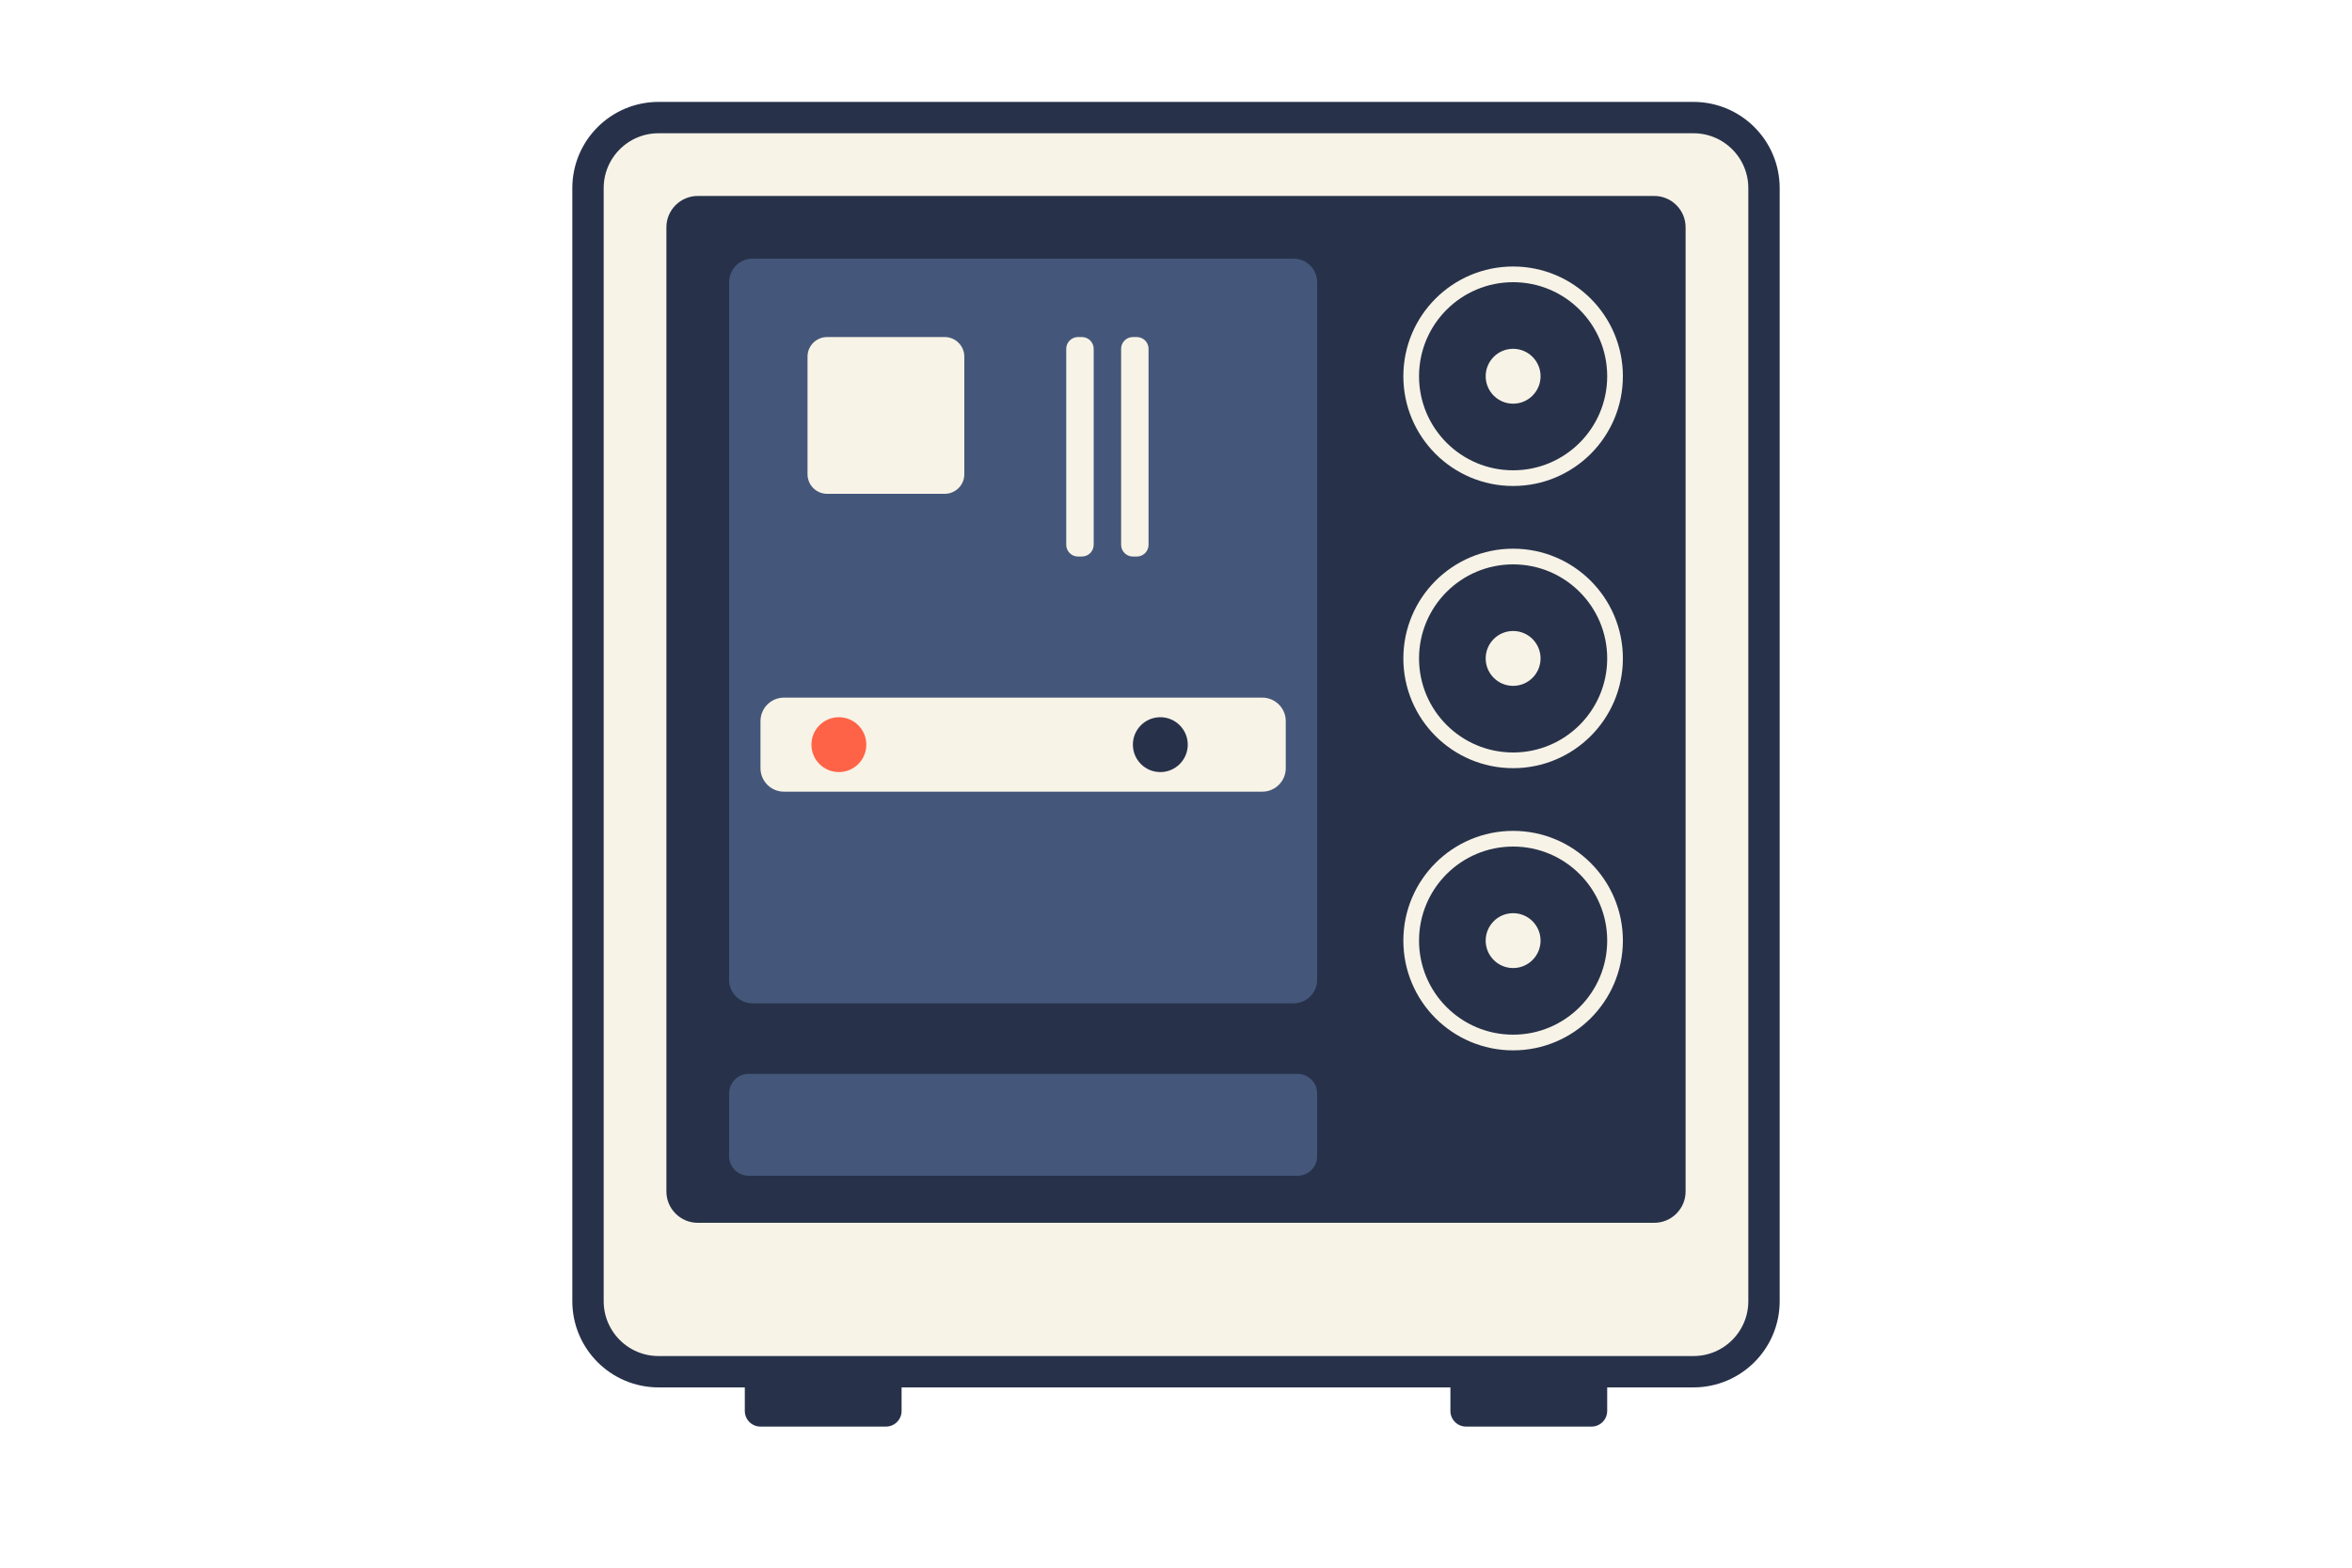
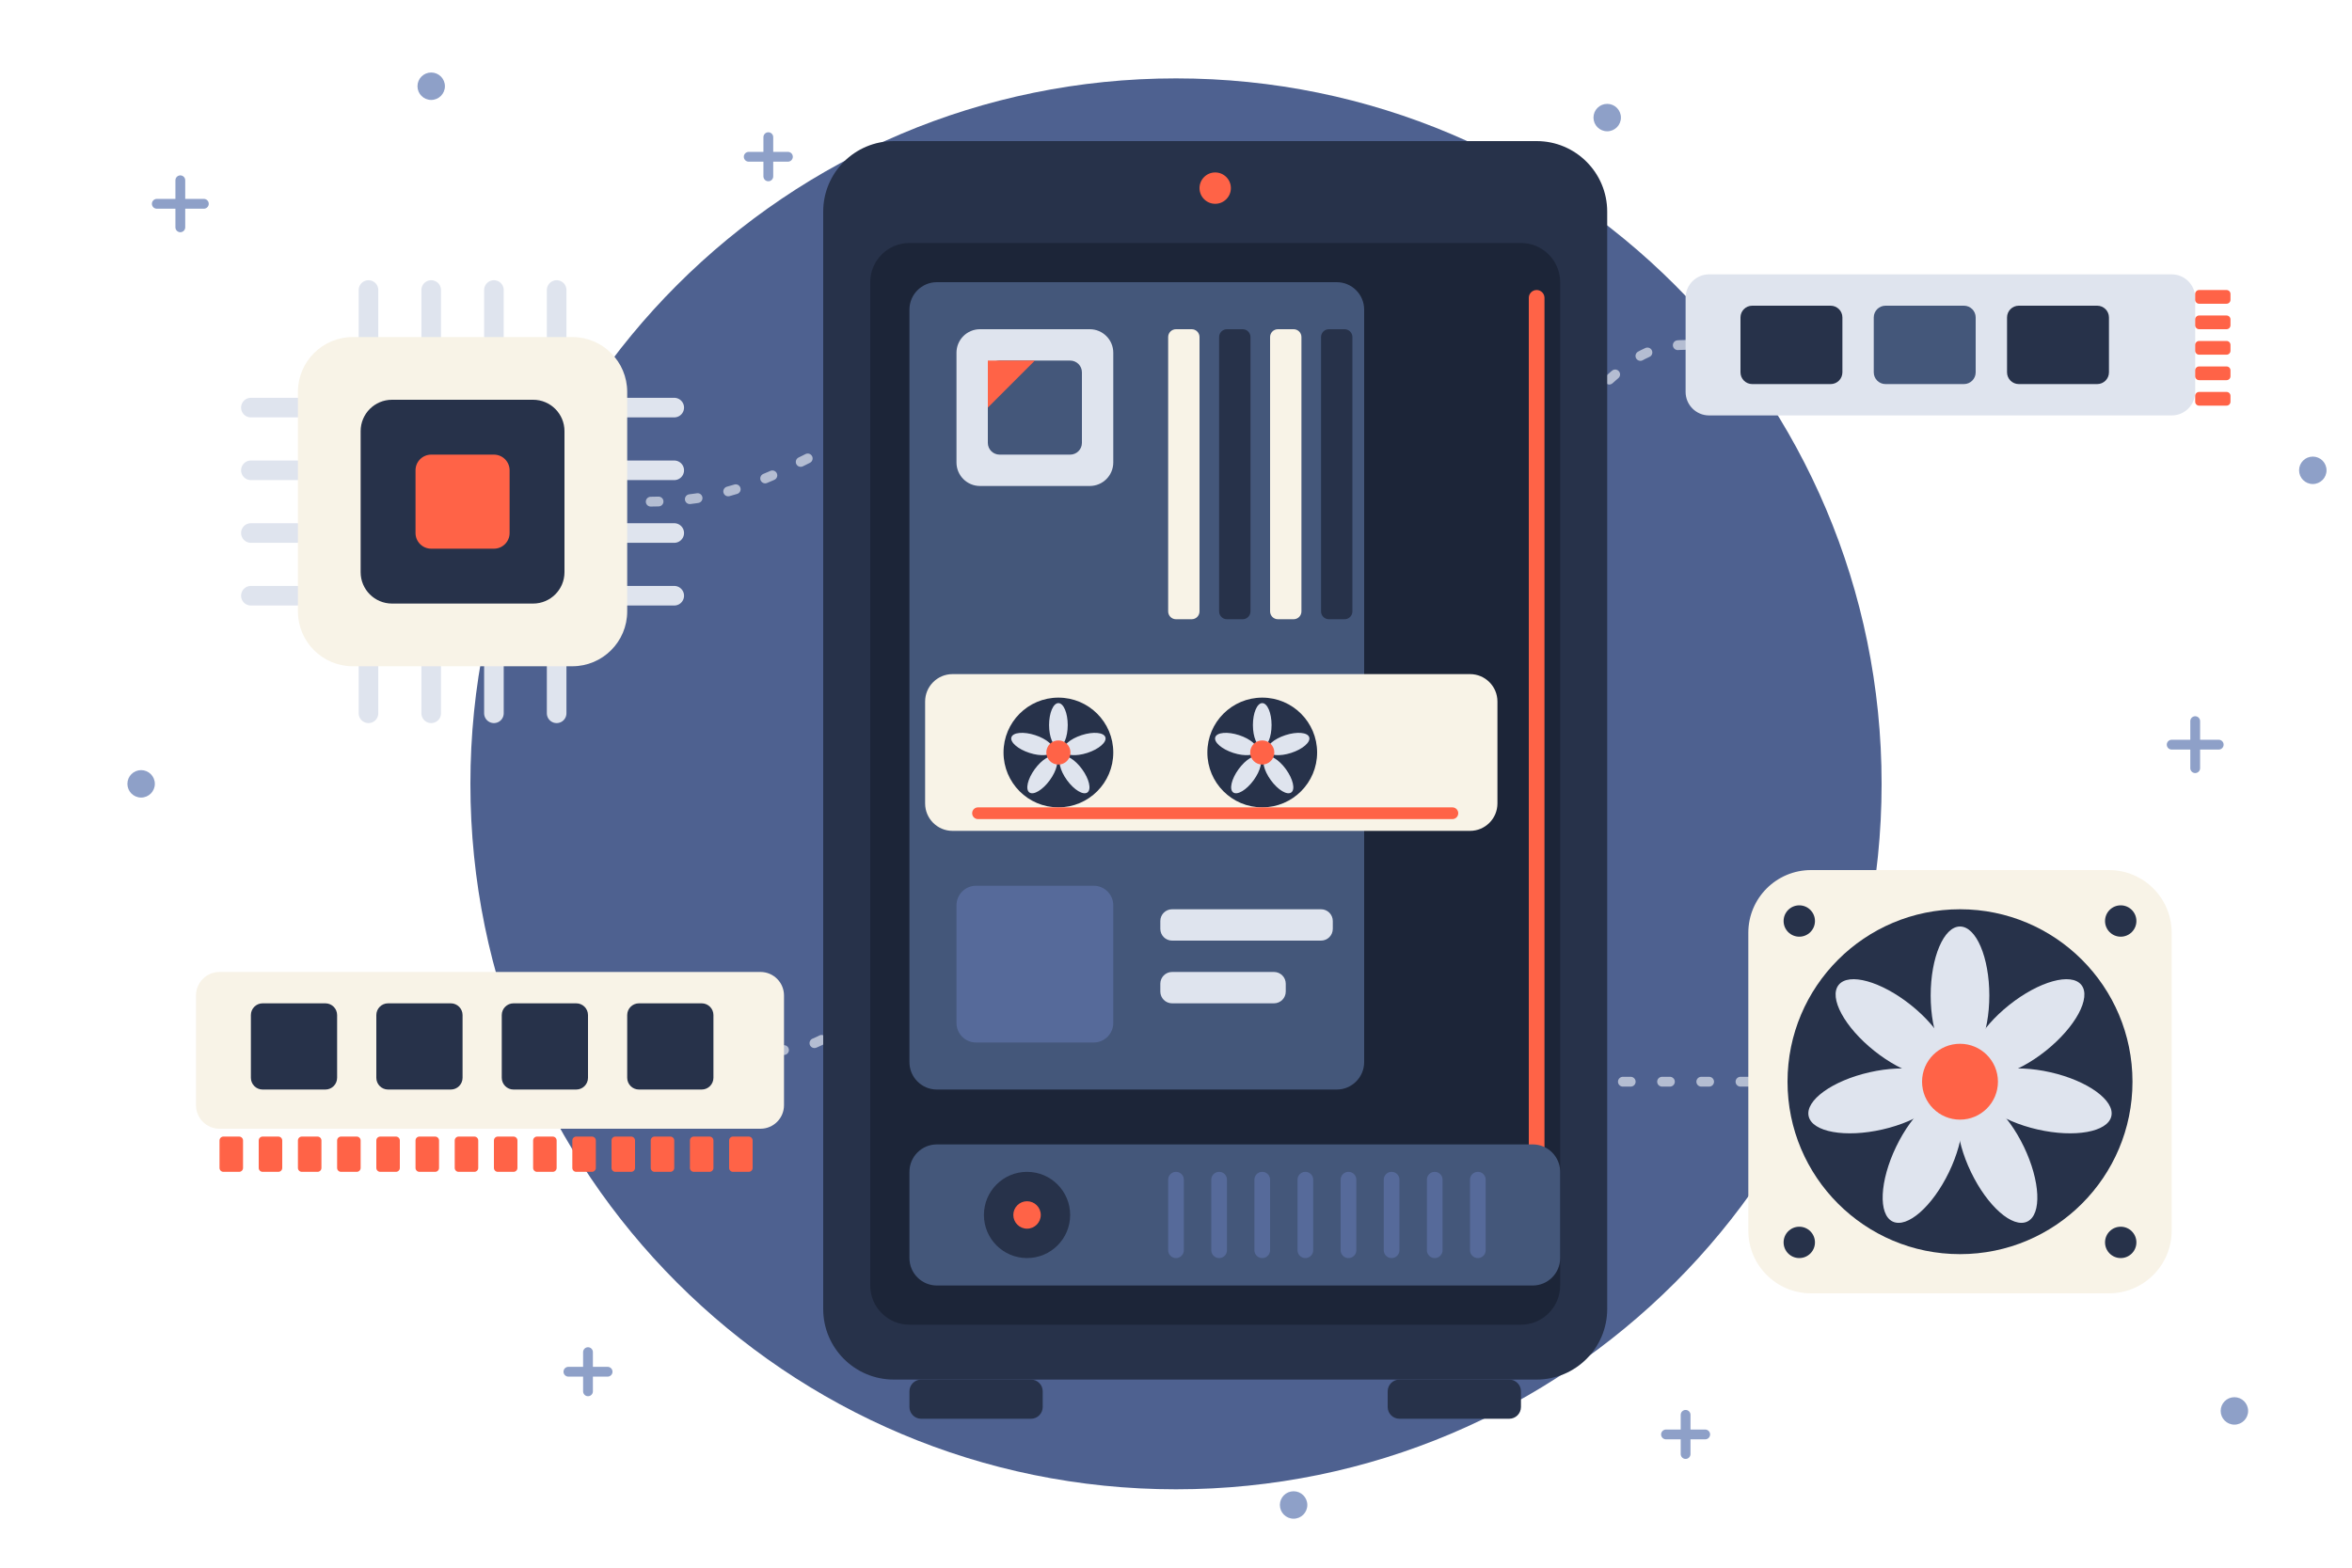
<svg xmlns="http://www.w3.org/2000/svg" viewBox="0 0 600 400" width="1200" height="800" role="img">
-   <rect x="150" y="30" width="300" height="320" rx="18" fill="#f8f3e7" stroke="#27324a" stroke-width="8" />
-   <rect x="190" y="350" width="40" height="14" rx="4" fill="#27324a" />
-   <rect x="370" y="350" width="40" height="14" rx="4" fill="#27324a" />
-   <rect x="170" y="50" width="260" height="262" rx="8" fill="#27324a" />
-   <rect x="186" y="66" width="150" height="190" rx="6" fill="#44577a" />
-   <rect x="206" y="86" width="40" height="40" rx="5" fill="#f8f3e7" />
-   <rect x="272" y="86" width="7" height="56" rx="3" fill="#f8f3e7" />
-   <rect x="286" y="86" width="7" height="56" rx="3" fill="#f8f3e7" />
-   <rect x="194" y="178" width="134" height="24" rx="6" fill="#f8f3e7" />
-   <circle cx="214" cy="190" r="7" fill="#ff6347" />
-   <circle cx="296" cy="190" r="7" fill="#27324a" />
-   <rect x="186" y="274" width="150" height="26" rx="5" fill="#44577a" />
-   <g fill="none" stroke="#f8f3e7" stroke-width="4">
-     <circle cx="386" cy="96" r="26" />
-     <circle cx="386" cy="168" r="26" />
-     <circle cx="386" cy="240" r="26" />
+   <circle cx="300" cy="200" r="180" fill="#4e6190" />
+   <g fill="none" stroke="#dfe4ee" stroke-width="2.5" stroke-linecap="round" stroke-dasharray="2 8" opacity="0.7">
+     <path d="M166 128C200 128 210 108 244 104" />
+     <path d="M198 268C214 268 218 256 232 250" />
+     <path d="M430 88C412 88 410 104 396 104" />
+     <path d="M446 276H400" />
  </g>
-   <g fill="#f8f3e7">
-     <circle cx="386" cy="96" r="7" />
-     <circle cx="386" cy="168" r="7" />
-     <circle cx="386" cy="240" r="7" />
-   </g>
+   <rect x="232" y="352" width="34" height="10" rx="3" fill="#27324a" />
+   <rect x="354" y="352" width="34" height="10" rx="3" fill="#27324a" />
+   <rect x="210" y="36" width="200" height="316" rx="18" fill="#27324a" />
+   <circle cx="310" cy="48" r="4" fill="#ff6347" />
+   <rect x="222" y="62" width="176" height="276" rx="10" fill="#1c2538" />
+   <rect x="390" y="74" width="4" height="252" rx="2" fill="#ff6347" />
+   <rect x="232" y="72" width="116" height="206" rx="7" fill="#44577a" />
+   <rect x="244" y="84" width="40" height="40" rx="6" fill="#dfe4ee" />
+   <rect x="252" y="92" width="24" height="24" rx="3" fill="#44577a" />
+   <path d="M252 92h12l-12 12z" fill="#ff6347" />
+   <rect x="298" y="84" width="8" height="74" rx="2" fill="#f8f3e7" />
+   <rect x="311" y="84" width="8" height="74" rx="2" fill="#27324a" />
+   <rect x="324" y="84" width="8" height="74" rx="2" fill="#f8f3e7" />
+   <rect x="337" y="84" width="8" height="74" rx="2" fill="#27324a" />
+   <rect x="244" y="226" width="40" height="40" rx="5" fill="#566a9a" />
+   <rect x="296" y="232" width="44" height="8" rx="3" fill="#dfe4ee" />
+   <rect x="296" y="248" width="32" height="8" rx="3" fill="#dfe4ee" />
+   <rect x="236" y="172" width="146" height="40" rx="7" fill="#f8f3e7" />
+   <circle cx="270" cy="192" r="14" fill="#27324a" />
+   <ellipse cx="270" cy="185.0" rx="2.38" ry="5.6" fill="#dfe4ee" transform="rotate(0.0 270 192)" />
+   <ellipse cx="270" cy="185.0" rx="2.38" ry="5.6" fill="#dfe4ee" transform="rotate(72.0 270 192)" />
+   <ellipse cx="270" cy="185.0" rx="2.38" ry="5.6" fill="#dfe4ee" transform="rotate(144.0 270 192)" />
+   <ellipse cx="270" cy="185.0" rx="2.38" ry="5.6" fill="#dfe4ee" transform="rotate(216.0 270 192)" />
+   <ellipse cx="270" cy="185.0" rx="2.38" ry="5.6" fill="#dfe4ee" transform="rotate(288.0 270 192)" />
+   <circle cx="270" cy="192" r="3.08" fill="#ff6347" />
+   <circle cx="322" cy="192" r="14" fill="#27324a" />
+   <ellipse cx="322" cy="185.0" rx="2.38" ry="5.6" fill="#dfe4ee" transform="rotate(0.0 322 192)" />
+   <ellipse cx="322" cy="185.0" rx="2.38" ry="5.6" fill="#dfe4ee" transform="rotate(72.0 322 192)" />
+   <ellipse cx="322" cy="185.0" rx="2.38" ry="5.6" fill="#dfe4ee" transform="rotate(144.0 322 192)" />
+   <ellipse cx="322" cy="185.0" rx="2.38" ry="5.6" fill="#dfe4ee" transform="rotate(216.0 322 192)" />
+   <ellipse cx="322" cy="185.0" rx="2.38" ry="5.6" fill="#dfe4ee" transform="rotate(288.0 322 192)" />
+   <circle cx="322" cy="192" r="3.08" fill="#ff6347" />
+   <rect x="248" y="206" width="124" height="3" rx="1.5" fill="#ff6347" />
+   <rect x="232" y="292" width="166" height="36" rx="7" fill="#44577a" />
+   <circle cx="262" cy="310" r="11" fill="#27324a" />
+   <circle cx="262" cy="310" r="3.5" fill="#ff6347" />
+   <path d="M300 301v18" stroke="#566a9a" stroke-width="4" stroke-linecap="round" />
+   <path d="M311 301v18" stroke="#566a9a" stroke-width="4" stroke-linecap="round" />
+   <path d="M322 301v18" stroke="#566a9a" stroke-width="4" stroke-linecap="round" />
+   <path d="M333 301v18" stroke="#566a9a" stroke-width="4" stroke-linecap="round" />
+   <path d="M344 301v18" stroke="#566a9a" stroke-width="4" stroke-linecap="round" />
+   <path d="M355 301v18" stroke="#566a9a" stroke-width="4" stroke-linecap="round" />
+   <path d="M366 301v18" stroke="#566a9a" stroke-width="4" stroke-linecap="round" />
+   <path d="M377 301v18" stroke="#566a9a" stroke-width="4" stroke-linecap="round" />
+   <path d="M94 74v14M94 168v14M64 104h14M158 104h14" stroke="#dfe4ee" stroke-width="5" stroke-linecap="round" />
+   <path d="M110 74v14M110 168v14M64 120h14M158 120h14" stroke="#dfe4ee" stroke-width="5" stroke-linecap="round" />
+   <path d="M126 74v14M126 168v14M64 136h14M158 136h14" stroke="#dfe4ee" stroke-width="5" stroke-linecap="round" />
+   <path d="M142 74v14M142 168v14M64 152h14M158 152h14" stroke="#dfe4ee" stroke-width="5" stroke-linecap="round" />
+   <rect x="76" y="86" width="84" height="84" rx="14" fill="#f8f3e7" />
+   <rect x="92" y="102" width="52" height="52" rx="8" fill="#27324a" />
+   <rect x="106" y="116" width="24" height="24" rx="4" fill="#ff6347" />
+   <rect x="50" y="248" width="150" height="40" rx="6" fill="#f8f3e7" />
+   <rect x="64" y="256" width="22" height="22" rx="3" fill="#27324a" />
+   <rect x="96" y="256" width="22" height="22" rx="3" fill="#27324a" />
+   <rect x="128" y="256" width="22" height="22" rx="3" fill="#27324a" />
+   <rect x="160" y="256" width="22" height="22" rx="3" fill="#27324a" />
+   <rect x="56" y="290" width="6" height="9" rx="1" fill="#ff6347" />
+   <rect x="66" y="290" width="6" height="9" rx="1" fill="#ff6347" />
+   <rect x="76" y="290" width="6" height="9" rx="1" fill="#ff6347" />
+   <rect x="86" y="290" width="6" height="9" rx="1" fill="#ff6347" />
+   <rect x="96" y="290" width="6" height="9" rx="1" fill="#ff6347" />
+   <rect x="106" y="290" width="6" height="9" rx="1" fill="#ff6347" />
+   <rect x="116" y="290" width="6" height="9" rx="1" fill="#ff6347" />
+   <rect x="126" y="290" width="6" height="9" rx="1" fill="#ff6347" />
+   <rect x="136" y="290" width="6" height="9" rx="1" fill="#ff6347" />
+   <rect x="146" y="290" width="6" height="9" rx="1" fill="#ff6347" />
+   <rect x="156" y="290" width="6" height="9" rx="1" fill="#ff6347" />
+   <rect x="166" y="290" width="6" height="9" rx="1" fill="#ff6347" />
+   <rect x="176" y="290" width="6" height="9" rx="1" fill="#ff6347" />
+   <rect x="186" y="290" width="6" height="9" rx="1" fill="#ff6347" />
+   <rect x="430" y="70" width="130" height="36" rx="6" fill="#dfe4ee" />
+   <rect x="444" y="78" width="26" height="20" rx="3" fill="#27324a" />
+   <rect x="478" y="78" width="26" height="20" rx="3" fill="#44577a" />
+   <rect x="512" y="78" width="26" height="20" rx="3" fill="#27324a" />
+   <rect x="560" y="74.0" width="9" height="3.5" rx="1" fill="#ff6347" />
+   <rect x="560" y="80.5" width="9" height="3.5" rx="1" fill="#ff6347" />
+   <rect x="560" y="87.0" width="9" height="3.5" rx="1" fill="#ff6347" />
+   <rect x="560" y="93.5" width="9" height="3.5" rx="1" fill="#ff6347" />
+   <rect x="560" y="100.0" width="9" height="3.5" rx="1" fill="#ff6347" />
+   <rect x="446" y="222" width="108" height="108" rx="16" fill="#f8f3e7" />
+   <circle cx="500" cy="276" r="44" fill="#27324a" />
+   <ellipse cx="500" cy="254.0" rx="7.48" ry="17.6" fill="#dfe4ee" transform="rotate(0.0 500 276)" />
+   <ellipse cx="500" cy="254.0" rx="7.48" ry="17.6" fill="#dfe4ee" transform="rotate(51.42857 500 276)" />
+   <ellipse cx="500" cy="254.0" rx="7.48" ry="17.6" fill="#dfe4ee" transform="rotate(102.8571 500 276)" />
+   <ellipse cx="500" cy="254.0" rx="7.48" ry="17.6" fill="#dfe4ee" transform="rotate(154.2857 500 276)" />
+   <ellipse cx="500" cy="254.0" rx="7.48" ry="17.6" fill="#dfe4ee" transform="rotate(205.7143 500 276)" />
+   <ellipse cx="500" cy="254.0" rx="7.48" ry="17.6" fill="#dfe4ee" transform="rotate(257.1429 500 276)" />
+   <ellipse cx="500" cy="254.0" rx="7.48" ry="17.6" fill="#dfe4ee" transform="rotate(308.5714 500 276)" />
+   <circle cx="500" cy="276" r="9.68" fill="#ff6347" />
+   <circle cx="459" cy="235" r="4" fill="#27324a" />
+   <circle cx="541" cy="235" r="4" fill="#27324a" />
+   <circle cx="459" cy="317" r="4" fill="#27324a" />
+   <circle cx="541" cy="317" r="4" fill="#27324a" />
+   <path d="M40 52h12M46 46v12" stroke="#8ea0c8" stroke-width="2.5" stroke-linecap="round" />
+   <path d="M554 190h12M560 184v12" stroke="#8ea0c8" stroke-width="2.5" stroke-linecap="round" />
+   <path d="M425 366h10M430 361v10" stroke="#8ea0c8" stroke-width="2.5" stroke-linecap="round" />
+   <path d="M145 350h10M150 345v10" stroke="#8ea0c8" stroke-width="2.5" stroke-linecap="round" />
+   <path d="M191 40h10M196 35v10" stroke="#8ea0c8" stroke-width="2.5" stroke-linecap="round" />
+   <circle cx="36" cy="200" r="3.5" fill="#8ea0c8" />
+   <circle cx="590" cy="120" r="3.5" fill="#8ea0c8" />
+   <circle cx="410" cy="30" r="3.5" fill="#8ea0c8" />
+   <circle cx="110" cy="22" r="3.5" fill="#8ea0c8" />
+   <circle cx="570" cy="360" r="3.5" fill="#8ea0c8" />
+   <circle cx="330" cy="384" r="3.5" fill="#8ea0c8" />
</svg>
